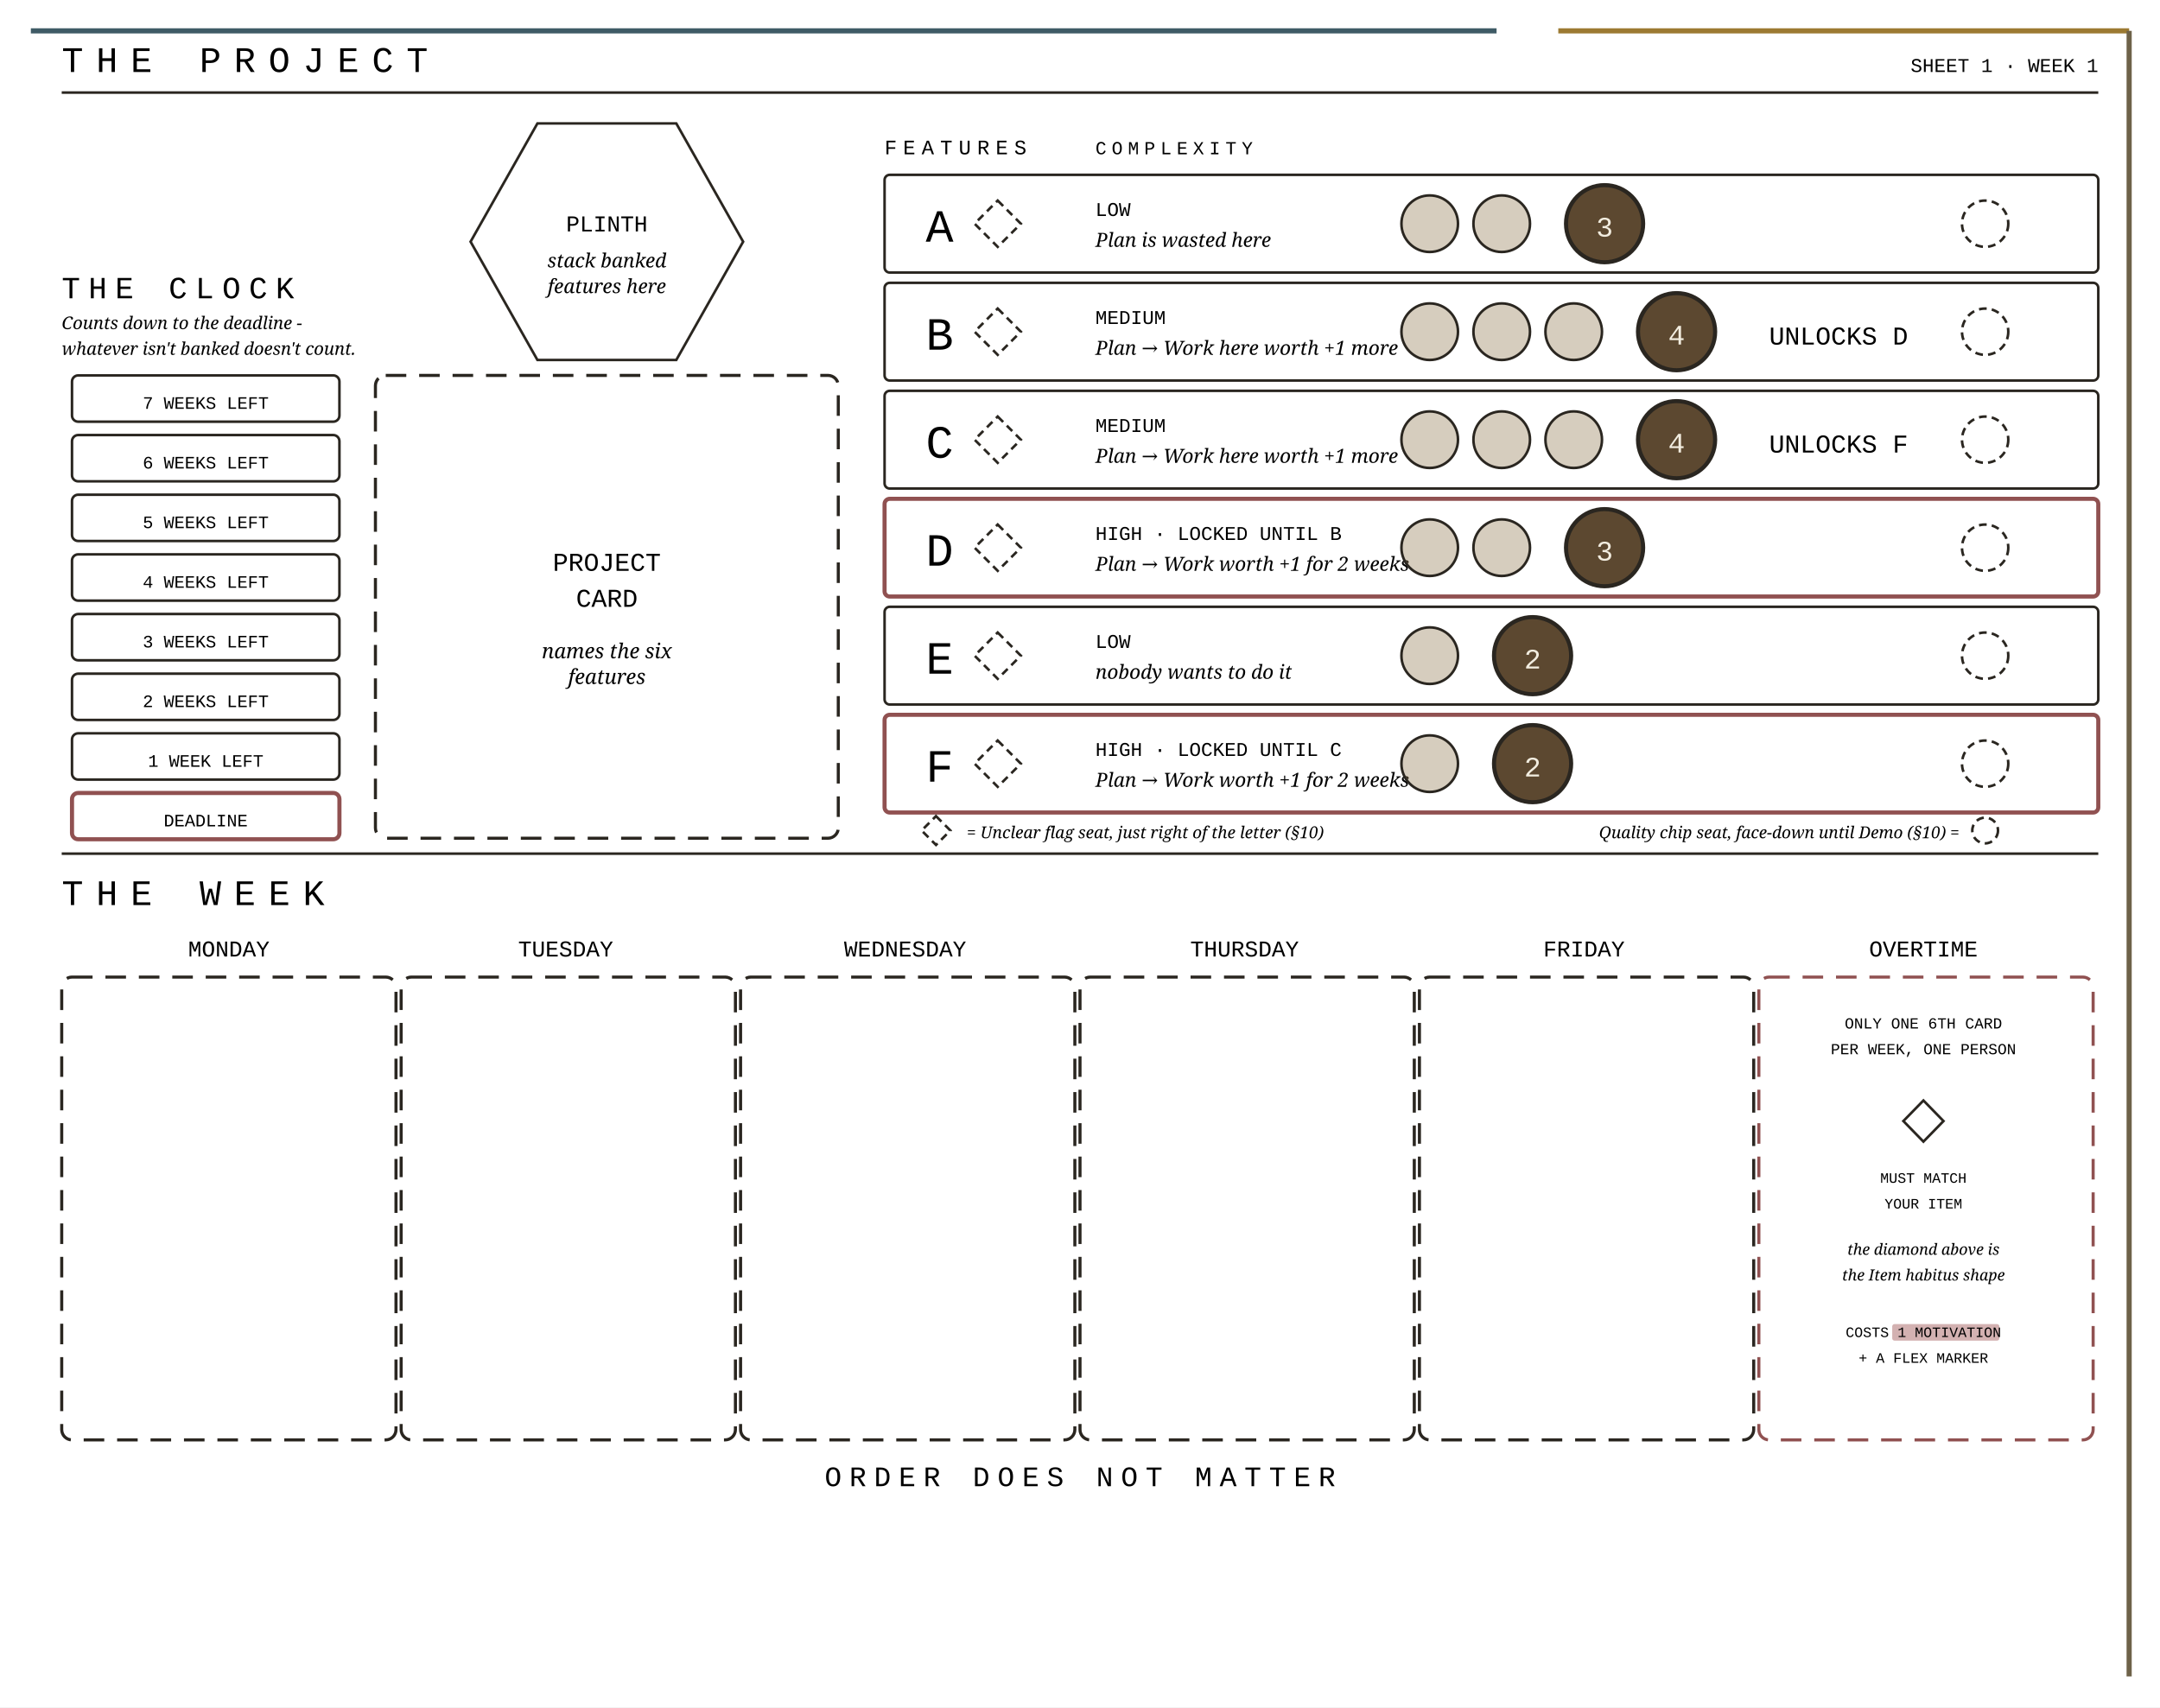
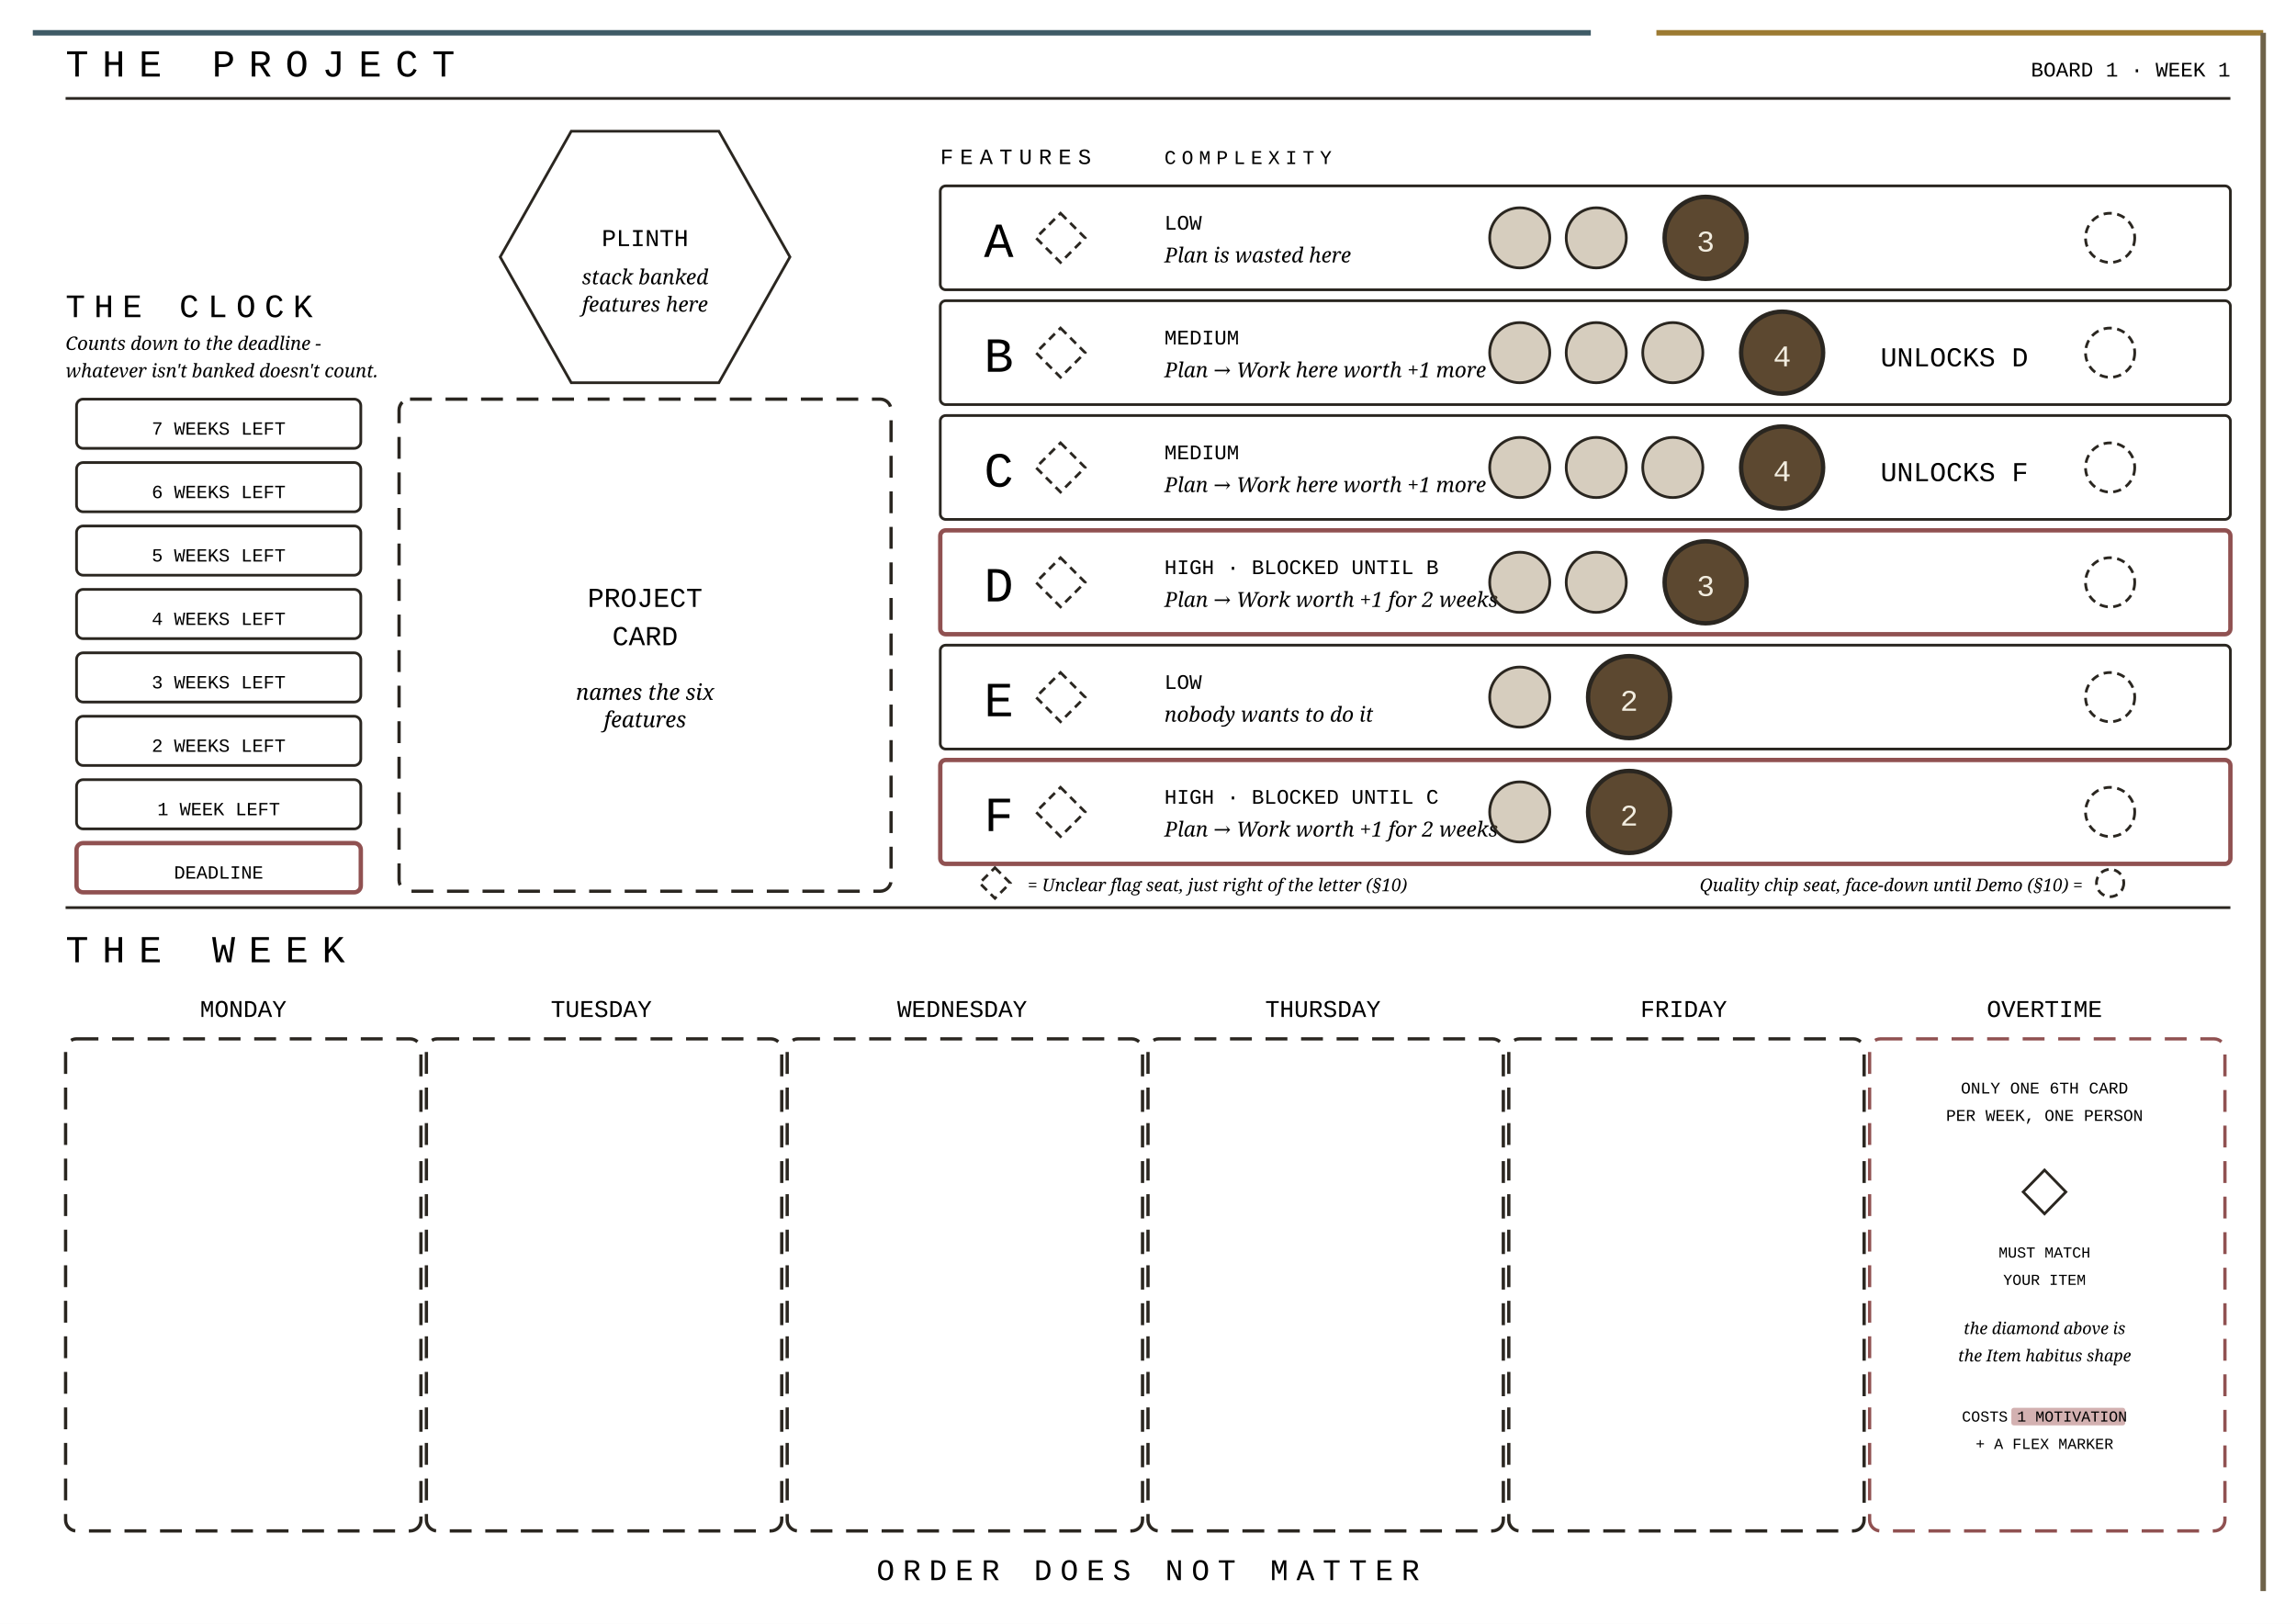
- <svg xmlns="http://www.w3.org/2000/svg" width="420mm" height="332mm" viewBox="0 0 420 332">
+ <svg xmlns="http://www.w3.org/2000/svg" width="420mm" height="297mm" viewBox="0 0 420 297">
  <style>
  .s  { font-family:"EB Garamond",Garamond,Georgia,serif; fill:#000000; }
  .m  { font-family:"IBM Plex Mono","Courier New",monospace; fill:#000000; }
  .r  { stroke:#2A2620; stroke-width:.5; fill:none; }
  .w  { fill:none; stroke:#2A2620; stroke-width:.5; }
  .slot { fill:none; stroke:#2A2620; stroke-width:.6; stroke-dasharray:4 2.5; }
  .q  { fill:#000000; }
</style>
-   <rect width="420" height="332" fill="#FFFFFF" />
+   <rect width="420" height="297" fill="#FFFFFF" />
  <text x="12" y="14" class="m" font-size="7" letter-spacing="2.5">THE PROJECT</text>
-   <text x="408" y="14" class="m q" font-size="3.8" text-anchor="end">SHEET 1 · WEEK 1</text>
+   <text x="408" y="14" class="m q" font-size="3.8" text-anchor="end">BOARD 1 · WEEK 1</text>
  <line x1="12" y1="18" x2="408" y2="18" class="r" />
  <text x="12" y="58" class="m" font-size="6" letter-spacing="1.6">THE CLOCK</text>
  <text x="12" y="64" class="s" font-size="3.4" font-style="italic">Counts down to the deadline -</text>
  <text x="12" y="69" class="s" font-size="3.4" font-style="italic">whatever isn't banked doesn't count.</text>
  <g class="m" font-size="3.4" text-anchor="middle">
    <rect x="14" y="73" width="52" height="9" rx="1.2" class="w" />
    <text x="40" y="79.5">7 WEEKS LEFT</text>
    <rect x="14" y="84.6" width="52" height="9" rx="1.2" class="w" />
    <text x="40" y="91.1">6 WEEKS LEFT</text>
    <rect x="14" y="96.2" width="52" height="9" rx="1.2" class="w" />
    <text x="40" y="102.7">5 WEEKS LEFT</text>
    <rect x="14" y="107.8" width="52" height="9" rx="1.2" class="w" />
    <text x="40" y="114.3">4 WEEKS LEFT</text>
    <rect x="14" y="119.4" width="52" height="9" rx="1.2" class="w" />
    <text x="40" y="125.9">3 WEEKS LEFT</text>
    <rect x="14" y="131" width="52" height="9" rx="1.2" class="w" />
    <text x="40" y="137.5">2 WEEKS LEFT</text>
    <rect x="14" y="142.6" width="52" height="9" rx="1.2" class="w" />
    <text x="40" y="149.1">1 WEEK LEFT</text>
    <rect x="14" y="154.2" width="52" height="9" rx="1.2" class="w" style="stroke:#905151;stroke-width:.8" />
    <text x="40" y="160.7">DEADLINE</text>
  </g>
  <polygon points="144.5,47 131.5,70 104.5,70 91.5,47 104.5,24 131.5,24" class="w" stroke-width=".6" />
  <text x="118" y="45" class="m q" font-size="4.4" text-anchor="middle">PLINTH</text>
  <text x="118" y="52" class="s" font-size="3.8" text-anchor="middle" font-style="italic">stack banked</text>
  <text x="118" y="57" class="s" font-size="3.8" text-anchor="middle" font-style="italic">features here</text>
  <rect x="73" y="73" width="90" height="90" rx="2" class="slot" />
  <text x="118" y="111" class="m q" font-size="5" text-anchor="middle">PROJECT</text>
  <text x="118" y="118" class="m q" font-size="5" text-anchor="middle">CARD</text>
  <text x="118" y="128" class="s" font-size="4" text-anchor="middle" font-style="italic">names the six</text>
  <text x="118" y="133" class="s" font-size="4" text-anchor="middle" font-style="italic">features</text>
  <text x="172" y="30" class="m" font-size="4" letter-spacing="1.2">FEATURES</text>
  <text x="213" y="30" class="m" font-size="3.6" letter-spacing="1">COMPLEXITY</text>
  <g id="feature-A">
    <rect x="172" y="34" width="236" height="19" rx="1" class="r" />
    <text x="180" y="47" class="m" font-size="9">A</text>
    <polygon points="194,39 198.5,43.5 194,48 189.5,43.5" class="w" stroke-dasharray="1.5 1" />
    <text x="213" y="42" class="m q" font-size="3.8">LOW</text>
    <text x="213" y="48" class="s" font-size="3.8" font-style="italic">Plan is wasted here</text>
    <g>
      <circle cx="278" cy="43.5" r="5.5" style="fill:#8B6F47;fill-opacity:.35;stroke:#2A2620;stroke-width:.5" />
      <circle cx="292" cy="43.5" r="5.5" style="fill:#8B6F47;fill-opacity:.35;stroke:#2A2620;stroke-width:.5" />
    </g>
    <circle cx="312" cy="43.5" r="7.5" style="fill:#5C4830;stroke:#2A2620;stroke-width:.8" />
    <text x="312" y="46" class="m" font-size="5.5" text-anchor="middle" style="fill:#F2EDE0">3</text>
    <circle cx="386" cy="43.5" r="4.5" class="w" stroke-dasharray="1.5 1" />
  </g>
  <g id="feature-B">
    <rect x="172" y="55" width="236" height="19" rx="1" class="r" />
    <text x="180" y="68" class="m" font-size="9">B</text>
    <polygon points="194,60 198.5,64.5 194,69 189.5,64.5" class="w" stroke-dasharray="1.5 1" />
    <text x="213" y="63" class="m q" font-size="3.8">MEDIUM</text>
    <text x="213" y="69" class="s" font-size="3.8" font-style="italic">Plan → Work here worth +1 more</text>
    <g>
      <circle cx="278" cy="64.5" r="5.5" style="fill:#8B6F47;fill-opacity:.35;stroke:#2A2620;stroke-width:.5" />
      <circle cx="292" cy="64.5" r="5.5" style="fill:#8B6F47;fill-opacity:.35;stroke:#2A2620;stroke-width:.5" />
      <circle cx="306" cy="64.5" r="5.5" style="fill:#8B6F47;fill-opacity:.35;stroke:#2A2620;stroke-width:.5" />
    </g>
    <circle cx="326" cy="64.5" r="7.5" style="fill:#5C4830;stroke:#2A2620;stroke-width:.8" />
    <text x="326" y="67" class="m" font-size="5.5" text-anchor="middle" style="fill:#F2EDE0">4</text>
    <text x="344" y="67" class="m" font-size="5">UNLOCKS D</text>
    <circle cx="386" cy="64.5" r="4.5" class="w" stroke-dasharray="1.5 1" />
  </g>
  <g id="feature-C">
    <rect x="172" y="76" width="236" height="19" rx="1" class="r" />
    <text x="180" y="89" class="m" font-size="9">C</text>
    <polygon points="194,81 198.5,85.5 194,90 189.5,85.5" class="w" stroke-dasharray="1.5 1" />
    <text x="213" y="84" class="m q" font-size="3.8">MEDIUM</text>
    <text x="213" y="90" class="s" font-size="3.8" font-style="italic">Plan → Work here worth +1 more</text>
    <g>
      <circle cx="278" cy="85.5" r="5.5" style="fill:#8B6F47;fill-opacity:.35;stroke:#2A2620;stroke-width:.5" />
      <circle cx="292" cy="85.5" r="5.5" style="fill:#8B6F47;fill-opacity:.35;stroke:#2A2620;stroke-width:.5" />
      <circle cx="306" cy="85.5" r="5.5" style="fill:#8B6F47;fill-opacity:.35;stroke:#2A2620;stroke-width:.5" />
    </g>
    <circle cx="326" cy="85.5" r="7.5" style="fill:#5C4830;stroke:#2A2620;stroke-width:.8" />
    <text x="326" y="88" class="m" font-size="5.5" text-anchor="middle" style="fill:#F2EDE0">4</text>
    <text x="344" y="88" class="m" font-size="5">UNLOCKS F</text>
    <circle cx="386" cy="85.5" r="4.5" class="w" stroke-dasharray="1.5 1" />
  </g>
  <g id="feature-D">
    <rect x="172" y="97" width="236" height="19" rx="1" class="r" style="stroke:#905151;stroke-width:.8" />
    <text x="180" y="110" class="m" font-size="9">D</text>
    <polygon points="194,102 198.5,106.5 194,111 189.5,106.5" class="w" stroke-dasharray="1.5 1" />
-     <text x="213" y="105" class="m" font-size="3.8">HIGH · LOCKED UNTIL B</text>
+     <text x="213" y="105" class="m" font-size="3.8">HIGH · BLOCKED UNTIL B</text>
    <text x="213" y="111" class="s" font-size="3.8" font-style="italic">Plan → Work worth +1 for 2 weeks</text>
    <g>
      <circle cx="278" cy="106.5" r="5.5" style="fill:#8B6F47;fill-opacity:.35;stroke:#2A2620;stroke-width:.5" />
      <circle cx="292" cy="106.5" r="5.5" style="fill:#8B6F47;fill-opacity:.35;stroke:#2A2620;stroke-width:.5" />
    </g>
    <circle cx="312" cy="106.5" r="7.5" style="fill:#5C4830;stroke:#2A2620;stroke-width:.8" />
    <text x="312" y="109" class="m" font-size="5.5" text-anchor="middle" style="fill:#F2EDE0">3</text>
    <circle cx="386" cy="106.5" r="4.5" class="w" stroke-dasharray="1.5 1" />
  </g>
  <g id="feature-E">
    <rect x="172" y="118" width="236" height="19" rx="1" class="r" />
    <text x="180" y="131" class="m" font-size="9">E</text>
    <polygon points="194,123 198.5,127.5 194,132 189.5,127.5" class="w" stroke-dasharray="1.5 1" />
    <text x="213" y="126" class="m q" font-size="3.8">LOW</text>
    <text x="213" y="132" class="s" font-size="3.8" font-style="italic">nobody wants to do it</text>
    <g>
      <circle cx="278" cy="127.5" r="5.5" style="fill:#8B6F47;fill-opacity:.35;stroke:#2A2620;stroke-width:.5" />
    </g>
    <circle cx="298" cy="127.5" r="7.5" style="fill:#5C4830;stroke:#2A2620;stroke-width:.8" />
    <text x="298" y="130" class="m" font-size="5.5" text-anchor="middle" style="fill:#F2EDE0">2</text>
    <circle cx="386" cy="127.5" r="4.5" class="w" stroke-dasharray="1.5 1" />
  </g>
  <g id="feature-F">
    <rect x="172" y="139" width="236" height="19" rx="1" class="r" style="stroke:#905151;stroke-width:.8" />
    <text x="180" y="152" class="m" font-size="9">F</text>
    <polygon points="194,144 198.5,148.5 194,153 189.5,148.5" class="w" stroke-dasharray="1.5 1" />
-     <text x="213" y="147" class="m" font-size="3.8">HIGH · LOCKED UNTIL C</text>
+     <text x="213" y="147" class="m" font-size="3.8">HIGH · BLOCKED UNTIL C</text>
    <text x="213" y="153" class="s" font-size="3.8" font-style="italic">Plan → Work worth +1 for 2 weeks</text>
    <g>
      <circle cx="278" cy="148.5" r="5.5" style="fill:#8B6F47;fill-opacity:.35;stroke:#2A2620;stroke-width:.5" />
    </g>
    <circle cx="298" cy="148.5" r="7.5" style="fill:#5C4830;stroke:#2A2620;stroke-width:.8" />
    <text x="298" y="151" class="m" font-size="5.5" text-anchor="middle" style="fill:#F2EDE0">2</text>
    <circle cx="386" cy="148.5" r="4.5" class="w" stroke-dasharray="1.5 1" />
  </g>
  <polygon points="182,158.7 184.8,161.5 182,164.3 179.2,161.5" class="w" stroke-dasharray="1.5 1" />
  <text x="188" y="163" class="s" font-size="3.2" font-style="italic">= Unclear flag seat, just right of the letter (§10)</text>
  <circle cx="386" cy="161.5" r="2.5" class="w" stroke-dasharray="1.5 1" />
  <text x="381" y="163" class="s" font-size="3.2" text-anchor="end" font-style="italic">Quality chip seat, face-down until Demo (§10) =</text>
  <line x1="12" y1="166" x2="408" y2="166" class="r" />
  <text x="12" y="176" class="m" font-size="7" letter-spacing="2.5">THE WEEK</text>
  <g class="m" font-size="4.4" text-anchor="middle">
    <text x="44.5" y="186">MONDAY</text>
    <text x="110" y="186">TUESDAY</text>
    <text x="176" y="186">WEDNESDAY</text>
    <text x="242" y="186">THURSDAY</text>
    <text x="308" y="186">FRIDAY</text>
    <text x="374" y="186">OVERTIME</text>
  </g>
  <g class="slot">
    <rect x="12" y="190" width="65" height="90" rx="2" />
    <rect x="78" y="190" width="65" height="90" rx="2" />
    <rect x="144" y="190" width="65" height="90" rx="2" />
    <rect x="210" y="190" width="65" height="90" rx="2" />
    <rect x="276" y="190" width="65" height="90" rx="2" />
    <rect x="342" y="190" width="65" height="90" rx="2" stroke="#905151" />
  </g>
  <text x="210" y="289" class="m q" font-size="5.5" text-anchor="middle" letter-spacing="1.5">ORDER DOES NOT MATTER</text>
  <text x="374" y="200" class="m q" font-size="3" text-anchor="middle">ONLY ONE 6TH CARD</text>
  <text x="374" y="205" class="m q" font-size="3" text-anchor="middle">PER WEEK, ONE PERSON</text>
  <polygon points="374,214 377.9,218 374,222 370.1,218" class="w" />
  <text x="374" y="230" class="m" font-size="2.8" text-anchor="middle">MUST MATCH</text>
  <text x="374" y="235" class="m" font-size="2.8" text-anchor="middle">YOUR ITEM</text>
  <text x="374" y="244" class="s q" font-size="3" text-anchor="middle" font-style="italic">the diamond above is</text>
  <text x="374" y="249" class="s q" font-size="3" text-anchor="middle" font-style="italic">the Item habitus shape</text>
  <rect x="367.93" y="257.48" width="20.83" height="3.22" rx=".45" fill="#D3B1B1" />
  <text x="374" y="260" class="m" font-size="2.8" text-anchor="middle">COSTS 1 MOTIVATION</text>
  <text x="374" y="265" class="m" font-size="2.8" text-anchor="middle">+ A FLEX MARKER</text>
  <line x1="6" y1="6" x2="291" y2="6" stroke="#3F5B66" stroke-width="1" />
  <line x1="303" y1="6" x2="414" y2="6" stroke="#9C7A32" stroke-width="1" />
-   <line x1="414" y1="6" x2="414" y2="326" stroke="#6E6249" stroke-width="1" />
+   <line x1="414" y1="6" x2="414" y2="291" stroke="#6E6249" stroke-width="1" />
</svg>
